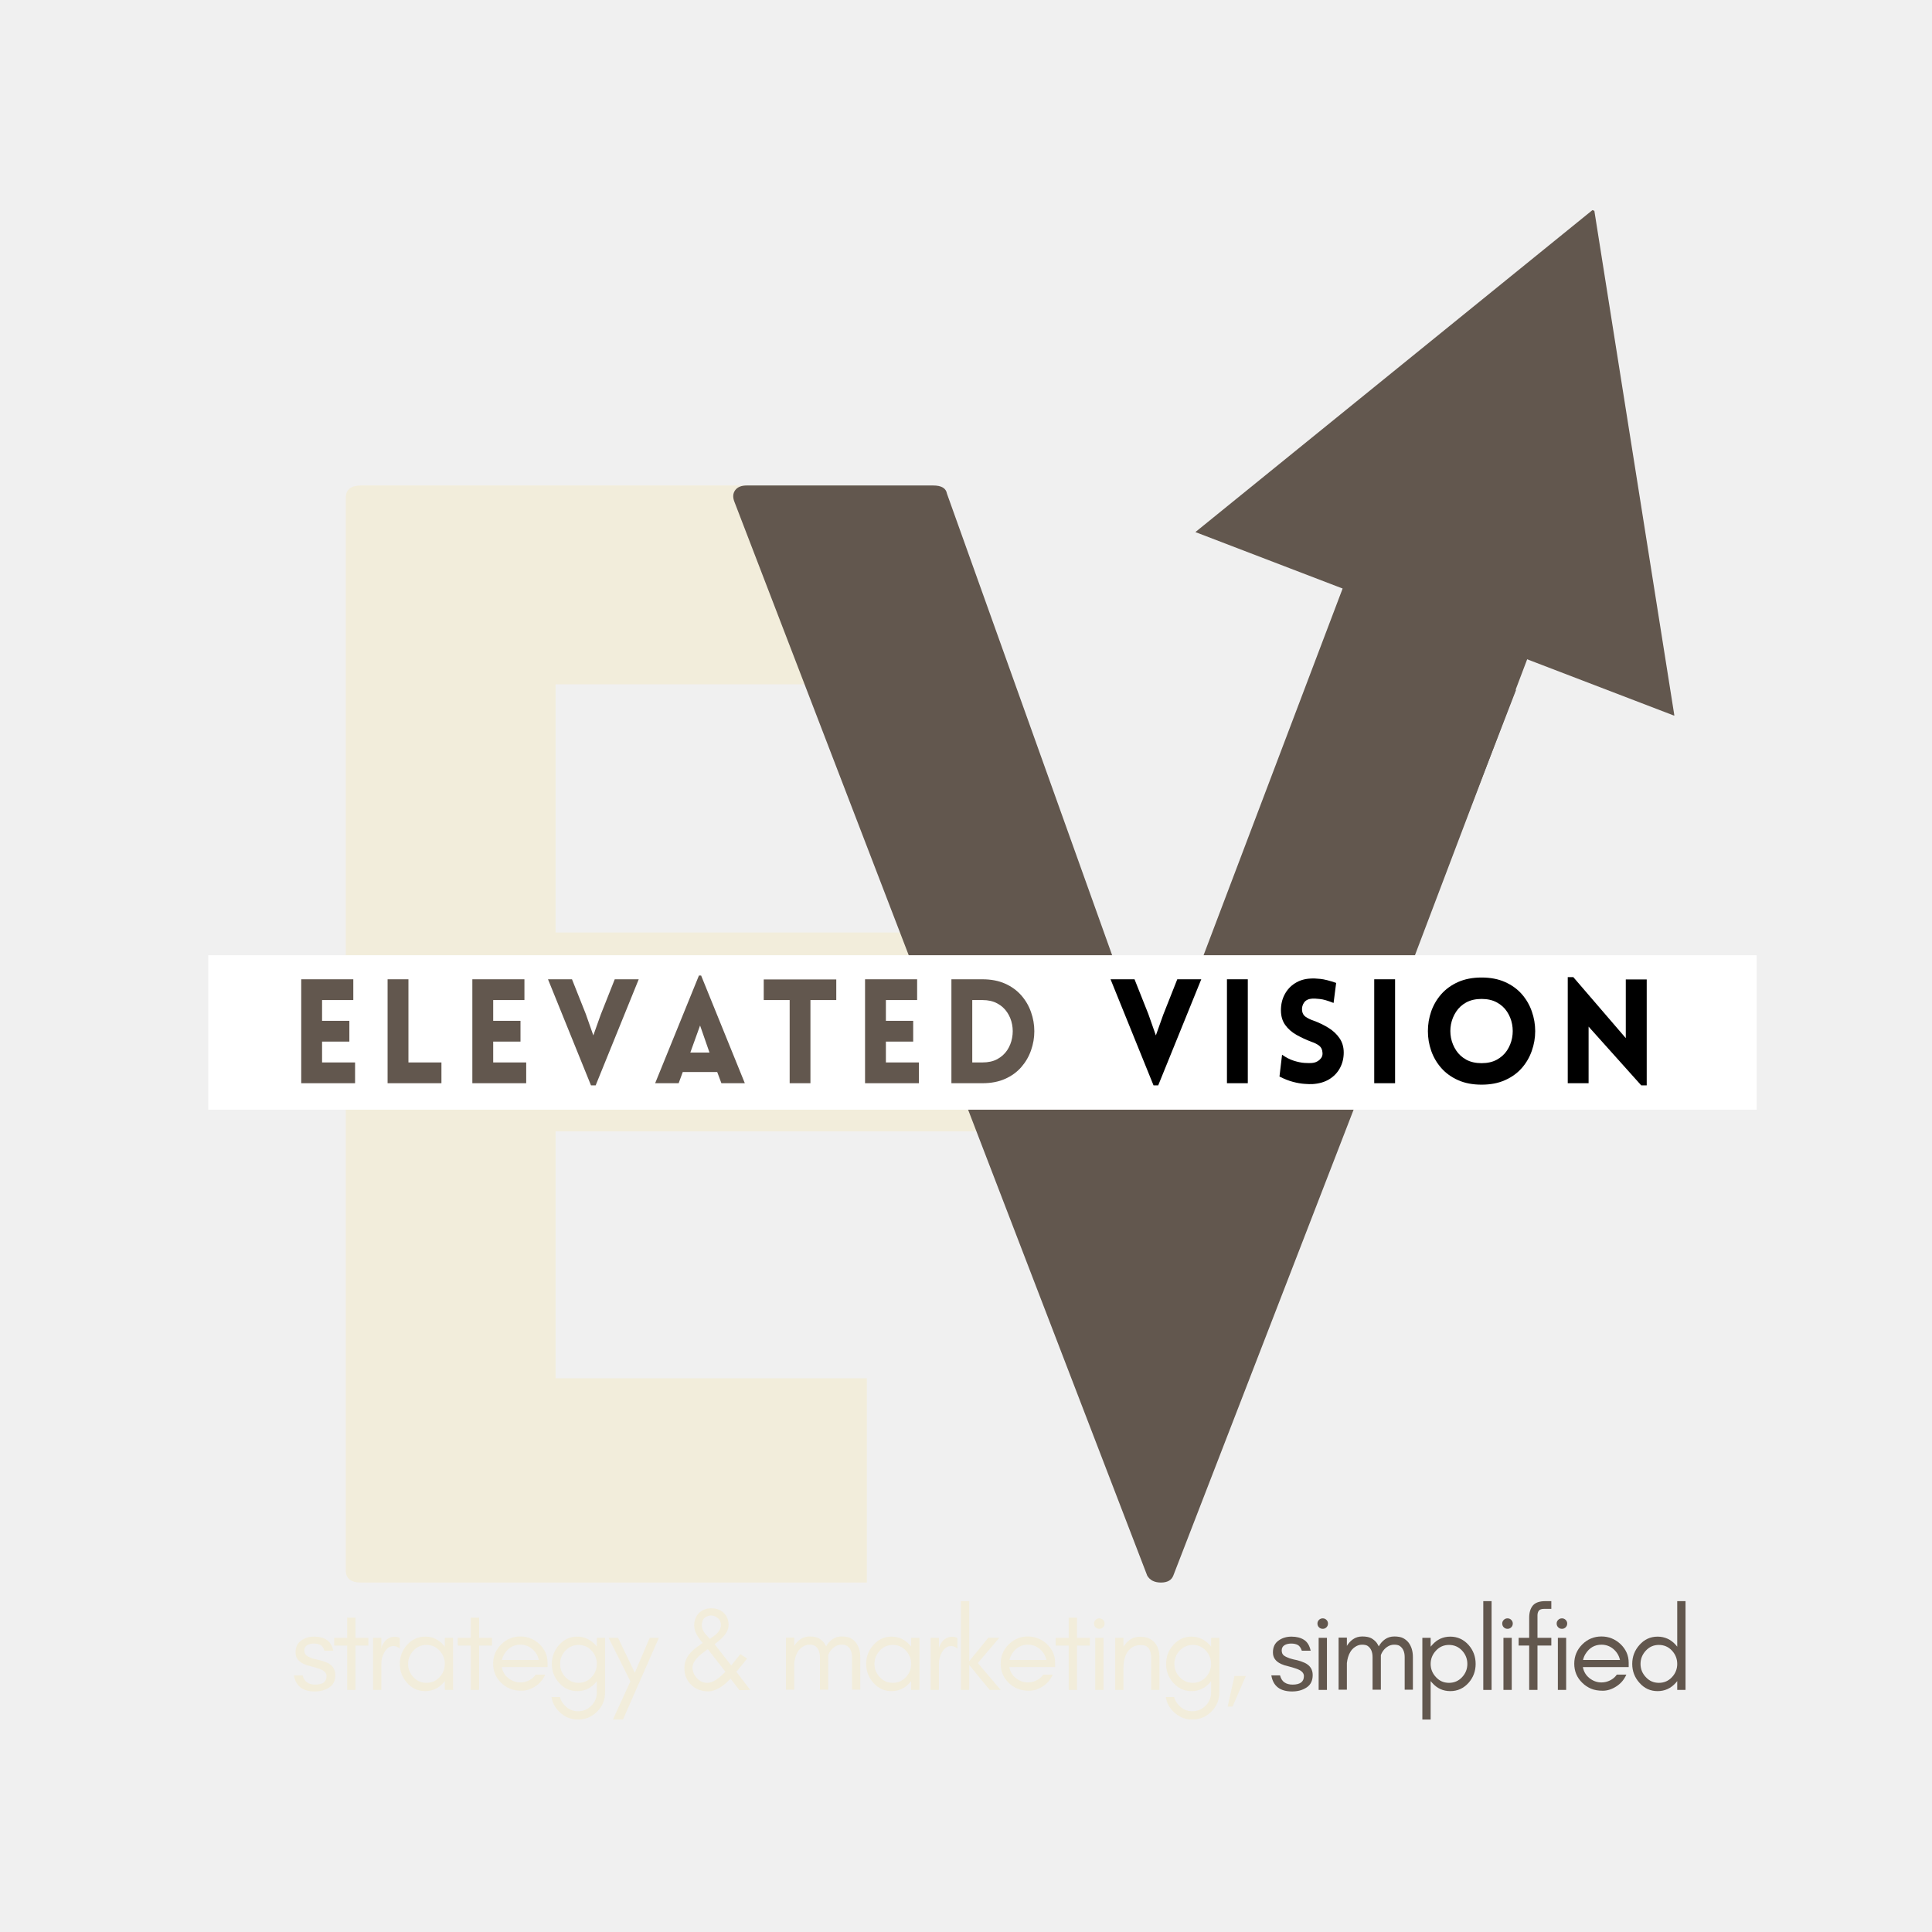
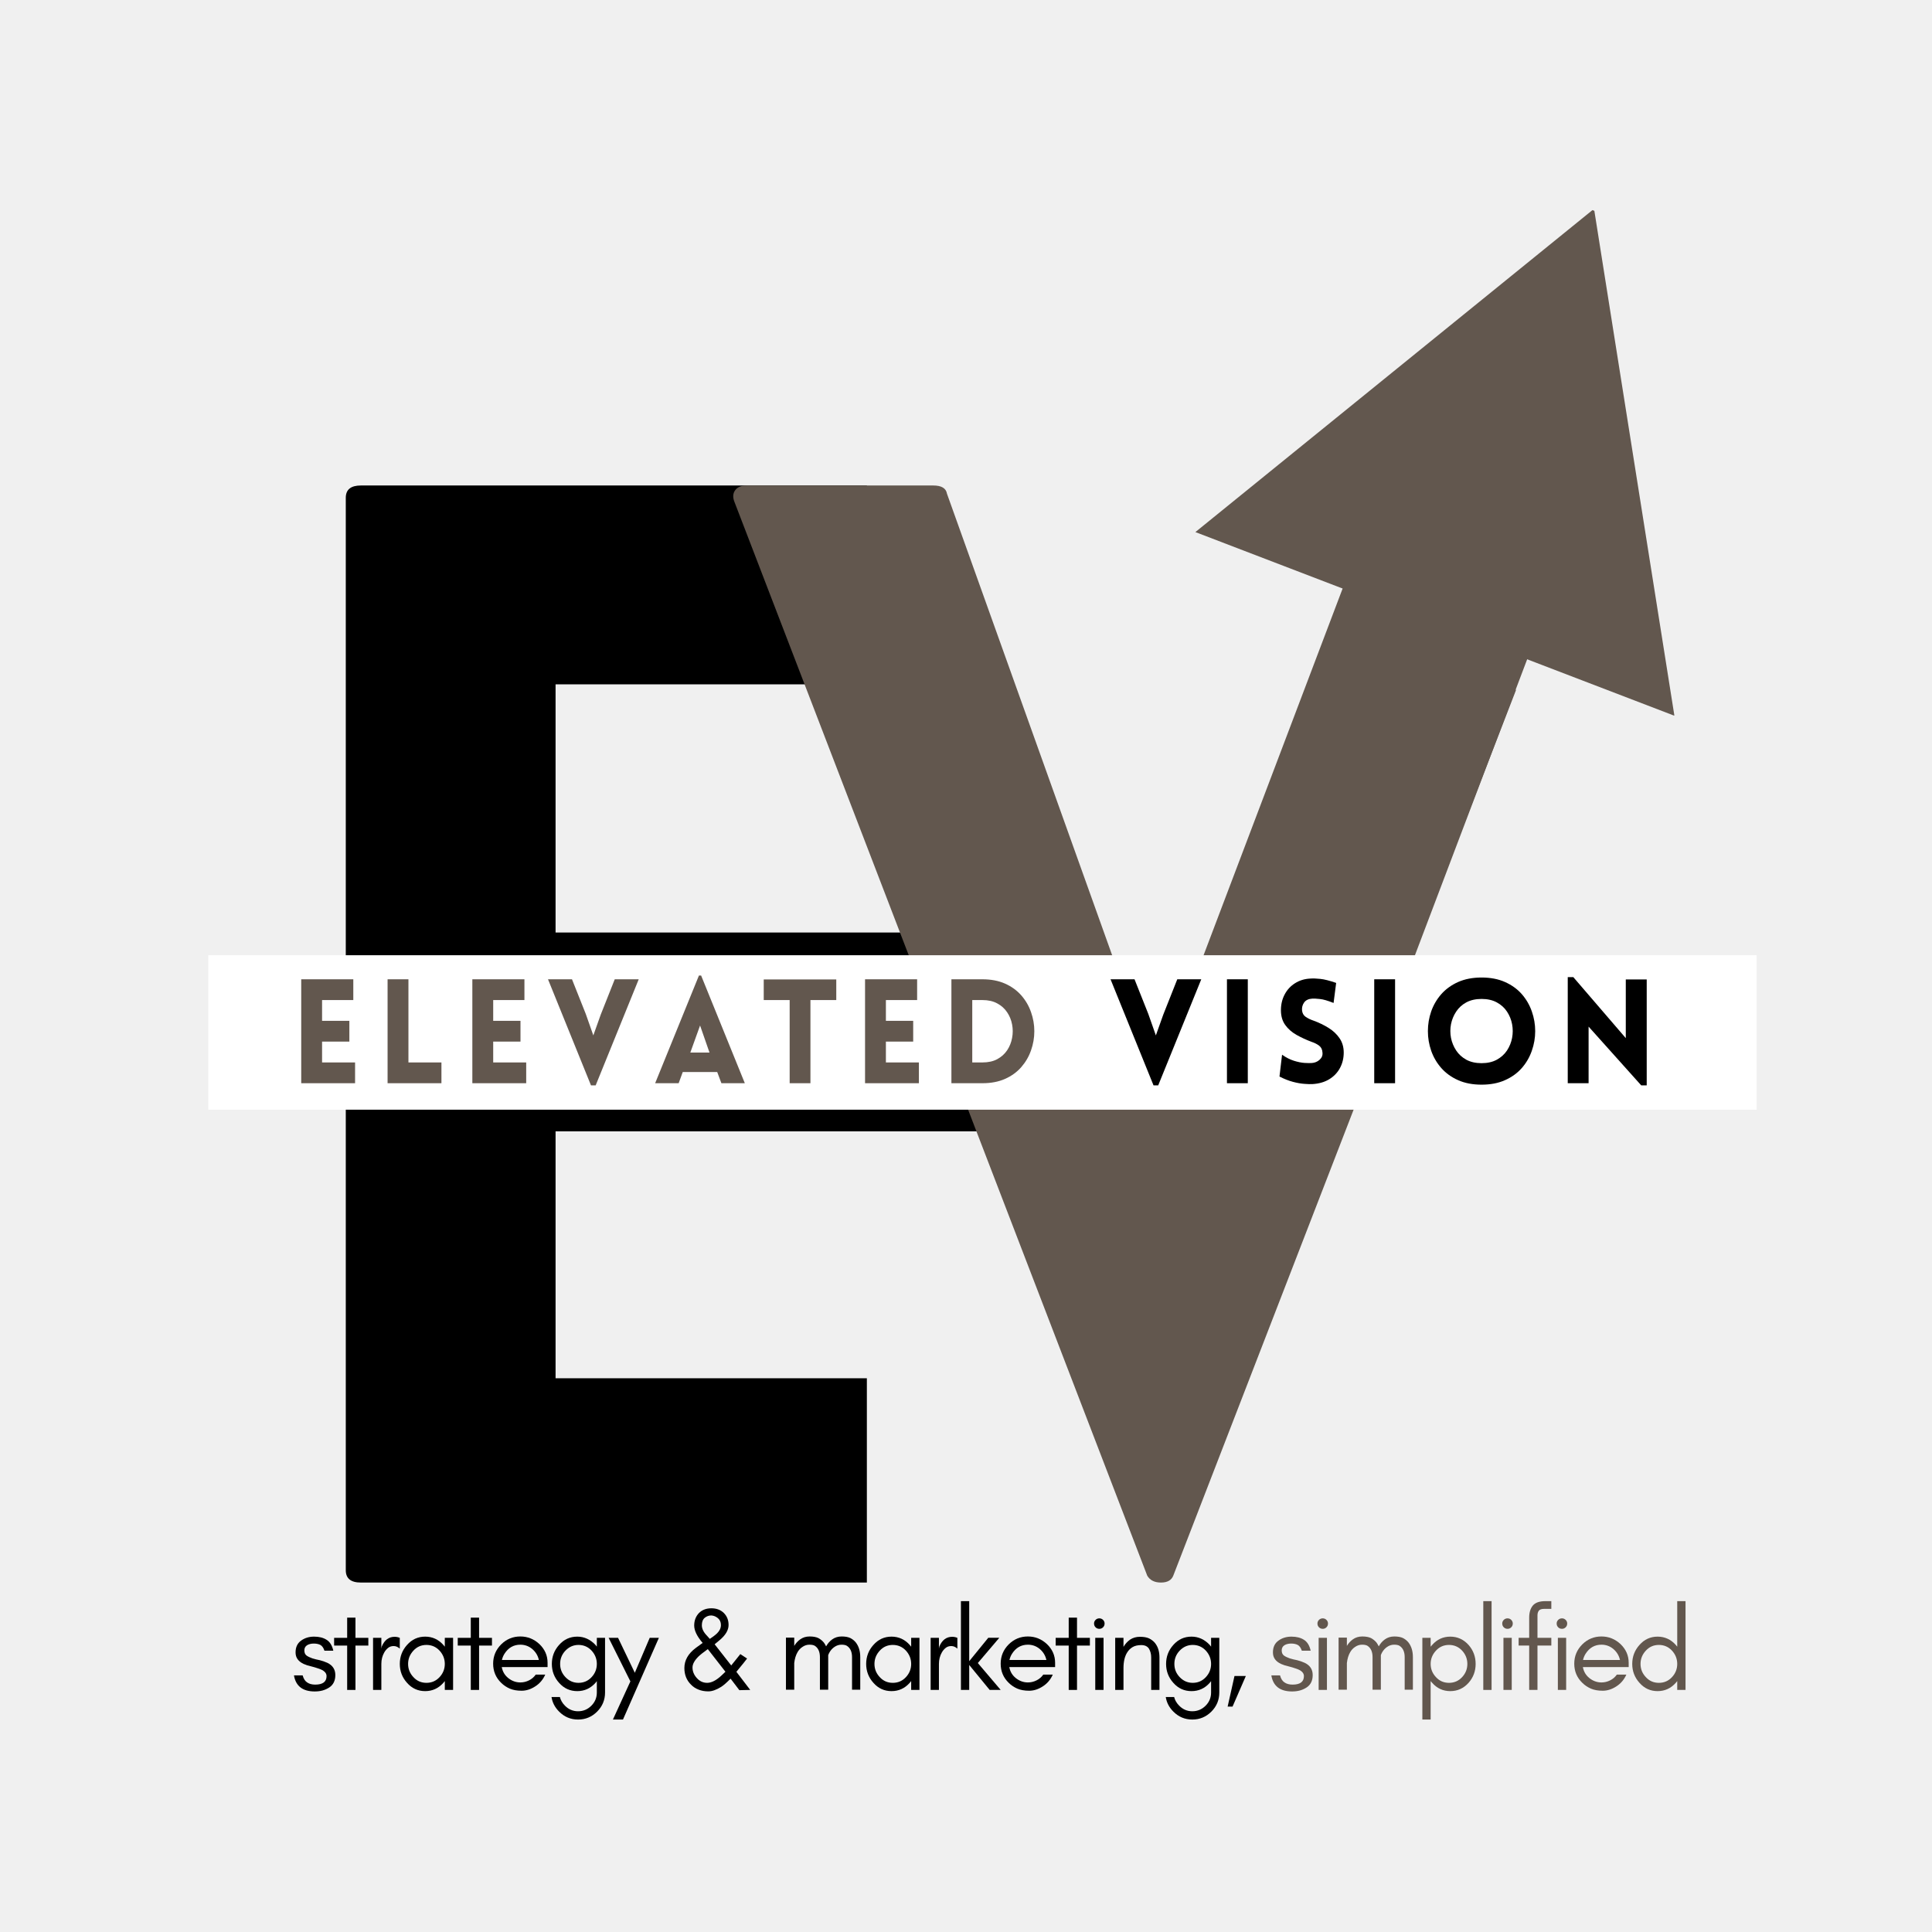
<svg xmlns="http://www.w3.org/2000/svg" width="500" zoomAndPan="magnify" viewBox="0 0 375 375" height="500" preserveAspectRatio="xMidYMid meet" version="1.0">
  <defs>
    <g />
    <clipPath id="3ca8487482">
      <path d="M 164 99 L 257 99 L 257 198 L 164 198 Z M 164 99 " clip-rule="nonzero" />
    </clipPath>
    <clipPath id="6653dec88d">
      <path d="M 164.199 162.445 L 222.363 9.062 L 315.488 44.375 L 257.324 197.758 Z M 164.199 162.445 " clip-rule="nonzero" />
    </clipPath>
    <clipPath id="2a9045f135">
      <path d="M 122.18 273.266 L 222.402 8.953 L 315.527 44.266 L 215.305 308.578 Z M 122.18 273.266 " clip-rule="nonzero" />
    </clipPath>
    <clipPath id="acefec4cf7">
      <path d="M 192 26 L 285 26 L 285 125 L 192 125 Z M 192 26 " clip-rule="nonzero" />
    </clipPath>
    <clipPath id="304a4274a5">
      <path d="M 164.199 162.445 L 222.363 9.062 L 315.488 44.375 L 257.324 197.758 Z M 164.199 162.445 " clip-rule="nonzero" />
    </clipPath>
    <clipPath id="8625f0135e">
      <path d="M 122.18 273.266 L 222.402 8.953 L 315.527 44.266 L 215.305 308.578 Z M 122.18 273.266 " clip-rule="nonzero" />
    </clipPath>
    <clipPath id="798bf0393b">
      <path d="M 25 0.641 L 161 0.641 L 161 320.078 L 25 320.078 Z M 25 0.641 " clip-rule="nonzero" />
    </clipPath>
    <clipPath id="1a78ce660f">
      <rect x="0" width="136" y="0" height="321" />
    </clipPath>
    <clipPath id="dc82f68100">
      <path d="M 99 0.641 L 263 0.641 L 263 320.078 L 99 320.078 Z M 99 0.641 " clip-rule="nonzero" />
    </clipPath>
    <clipPath id="1abc4fe584">
      <rect x="0" width="164" y="0" height="321" />
    </clipPath>
    <clipPath id="5271cf92f8">
      <path d="M 0.426 171.41 L 300.977 171.41 L 300.977 201.395 L 0.426 201.395 Z M 0.426 171.41 " clip-rule="nonzero" />
    </clipPath>
    <clipPath id="f21fa3dc03">
      <path d="M 0.426 0.41 L 300.977 0.41 L 300.977 30.395 L 0.426 30.395 Z M 0.426 0.41 " clip-rule="nonzero" />
    </clipPath>
    <clipPath id="b56b4fd3de">
      <rect x="0" width="301" y="0" height="31" />
    </clipPath>
    <clipPath id="101dfb9f8d">
      <rect x="0" width="270" y="0" height="30" />
    </clipPath>
    <clipPath id="8f2d2912b0">
      <rect x="0" width="316" y="0" height="321" />
    </clipPath>
  </defs>
  <g transform="matrix(1, 0, 0, 1, 40, 14)">
    <g clip-path="url(#8f2d2912b0)">
      <g clip-path="url(#3ca8487482)">
        <g clip-path="url(#6653dec88d)">
          <g clip-path="url(#2a9045f135)">
            <path fill="#62574e" d="M 150.863 284.145 L 220.883 99.492 L 256.754 113.094 L 186.734 297.746 Z M 150.863 284.145 " fill-opacity="1" fill-rule="nonzero" />
          </g>
        </g>
      </g>
      <g clip-path="url(#acefec4cf7)">
        <g clip-path="url(#304a4274a5)">
          <g clip-path="url(#8625f0135e)">
            <path fill="#62574e" d="M 285 124.926 L 192.023 89.277 L 269.402 26.531 Z M 285 124.926 " fill-opacity="1" fill-rule="evenodd" />
          </g>
        </g>
      </g>
      <g clip-path="url(#798bf0393b)">
        <g transform="matrix(1, 0, 0, 1, 25, 0)">
          <g clip-path="url(#1a78ce660f)">
-             <g fill="#F2EDDB" fill-opacity="1">
+             <g fill="#000000" fill-opacity="1">
              <g transform="translate(2.117029, 293.1715)">
                <g>
                  <path d="M 101.141 -39.656 L 101.141 0 L 2.922 0 C 0.973 0 0 -0.797 0 -2.391 L 0 -210.547 C 0 -212.141 0.973 -212.938 2.922 -212.938 L 101.141 -212.938 L 101.141 -174.344 L 40.719 -174.344 L 40.719 -126.172 L 124.297 -126.172 C 126.254 -126.172 127.234 -125.367 127.234 -123.766 L 127.234 -89.969 C 127.234 -88.375 126.254 -87.578 124.297 -87.578 L 40.719 -87.578 L 40.719 -39.656 Z M 101.141 -39.656 " />
                </g>
              </g>
            </g>
          </g>
        </g>
      </g>
      <g clip-path="url(#dc82f68100)">
        <g transform="matrix(1, 0, 0, 1, 99, 0)">
          <g clip-path="url(#1abc4fe584)">
            <g fill="#62574e" fill-opacity="1">
              <g transform="translate(3.290894, 293.1715)">
                <g>
                  <path d="M 111 -173.281 L 151.984 -173.281 L 85.438 -1.328 C 85.082 -0.441 84.285 0 83.047 0 C 81.805 0 80.922 -0.441 80.391 -1.328 L 0.266 -209.75 C -0.086 -210.633 -0.047 -211.383 0.391 -212 C 0.836 -212.625 1.594 -212.938 2.656 -212.938 L 38.859 -212.938 C 40.453 -212.938 41.336 -212.406 41.516 -211.344 L 83.047 -95.297 Z M 111 -173.281 " />
                </g>
              </g>
            </g>
          </g>
        </g>
      </g>
      <g clip-path="url(#5271cf92f8)">
        <g transform="matrix(1, 0, 0, 1, 0, 171)">
          <g clip-path="url(#b56b4fd3de)">
            <g clip-path="url(#f21fa3dc03)">
              <path fill="#ffffff" d="M 0.426 0.41 L 300.957 0.41 L 300.957 30.395 L 0.426 30.395 Z M 0.426 0.41 " fill-opacity="1" fill-rule="nonzero" />
            </g>
          </g>
        </g>
      </g>
      <g transform="matrix(1, 0, 0, 1, 16, 174)">
        <g clip-path="url(#101dfb9f8d)">
          <g fill="#62574e" fill-opacity="1">
            <g transform="translate(0.216991, 22.25138)">
              <g>
                <path d="M 12.703 0 L 2.25 0 L 2.25 -20.172 L 12.359 -20.172 L 12.359 -16.141 L 6.297 -16.141 L 6.297 -12.109 L 11.594 -12.109 L 11.594 -8.078 L 6.297 -8.078 L 6.297 -4.031 L 12.703 -4.031 Z M 12.703 0 " />
              </g>
            </g>
          </g>
          <g fill="#62574e" fill-opacity="1">
            <g transform="translate(16.97991, 22.25138)">
              <g>
                <path d="M 2.25 -20.172 L 6.297 -20.172 L 6.297 -4.031 L 12.703 -4.031 L 12.703 0 L 2.25 0 Z M 2.25 -20.172 " />
              </g>
            </g>
          </g>
          <g fill="#62574e" fill-opacity="1">
            <g transform="translate(33.43241, 22.25138)">
              <g>
                <path d="M 12.703 0 L 2.25 0 L 2.25 -20.172 L 12.359 -20.172 L 12.359 -16.141 L 6.297 -16.141 L 6.297 -12.109 L 11.594 -12.109 L 11.594 -8.078 L 6.297 -8.078 L 6.297 -4.031 L 12.703 -4.031 Z M 12.703 0 " />
              </g>
            </g>
          </g>
          <g fill="#62574e" fill-opacity="1">
            <g transform="translate(50.19533, 22.25138)">
              <g>
                <path d="M 8.516 0.422 L 0.172 -20.172 L 4.828 -20.172 L 7.5 -13.453 L 8.969 -9.281 L 10.406 -13.312 L 13.125 -20.172 L 17.781 -20.172 L 9.422 0.422 Z M 8.516 0.422 " />
              </g>
            </g>
          </g>
          <g fill="#62574e" fill-opacity="1">
            <g transform="translate(70.71142, 22.25138)">
              <g>
                <path d="M 0.453 0 L 8.953 -20.906 L 9.375 -20.906 L 17.859 0 L 13.312 0 L 12.5 -2.172 L 5.812 -2.172 L 5.016 0 Z M 7.281 -5.953 L 11 -5.953 L 9.172 -11.203 Z M 7.281 -5.953 " />
              </g>
            </g>
          </g>
          <g fill="#62574e" fill-opacity="1">
            <g transform="translate(91.67902, 22.25138)">
              <g>
                <path d="M 9.625 0 L 5.594 0 L 5.594 -16.141 L 0.562 -16.141 L 0.562 -20.141 L 14.641 -20.141 L 14.641 -16.141 L 9.625 -16.141 Z M 9.625 0 " />
              </g>
            </g>
          </g>
          <g fill="#62574e" fill-opacity="1">
            <g transform="translate(109.6554, 22.25138)">
              <g>
                <path d="M 12.703 0 L 2.25 0 L 2.25 -20.172 L 12.359 -20.172 L 12.359 -16.141 L 6.297 -16.141 L 6.297 -12.109 L 11.594 -12.109 L 11.594 -8.078 L 6.297 -8.078 L 6.297 -4.031 L 12.703 -4.031 Z M 12.703 0 " />
              </g>
            </g>
          </g>
          <g fill="#62574e" fill-opacity="1">
            <g transform="translate(126.4183, 22.25138)">
              <g>
                <path d="M 8.266 -20.172 C 9.941 -20.172 11.41 -19.891 12.672 -19.328 C 13.93 -18.766 14.977 -18.004 15.812 -17.047 C 16.656 -16.086 17.285 -15.004 17.703 -13.797 C 18.129 -12.598 18.344 -11.363 18.344 -10.094 C 18.344 -8.82 18.129 -7.582 17.703 -6.375 C 17.285 -5.176 16.656 -4.094 15.812 -3.125 C 14.977 -2.164 13.93 -1.406 12.672 -0.844 C 11.41 -0.281 9.941 0 8.266 0 L 2.25 0 L 2.25 -20.172 Z M 8.266 -16.141 L 6.297 -16.141 L 6.297 -4.031 L 8.266 -4.031 C 9.398 -4.031 10.363 -4.242 11.156 -4.672 C 11.957 -5.109 12.598 -5.688 13.078 -6.406 C 13.555 -7.133 13.875 -7.93 14.031 -8.797 C 14.195 -9.672 14.195 -10.535 14.031 -11.391 C 13.875 -12.242 13.555 -13.031 13.078 -13.75 C 12.598 -14.477 11.957 -15.055 11.156 -15.484 C 10.363 -15.922 9.398 -16.141 8.266 -16.141 Z M 8.266 -16.141 " />
              </g>
            </g>
          </g>
          <g fill="#000000" fill-opacity="1">
            <g transform="translate(148.8291, 22.25138)">
              <g />
            </g>
          </g>
          <g fill="#000000" fill-opacity="1">
            <g transform="translate(159.3838, 22.25138)">
              <g>
                <path d="M 8.516 0.422 L 0.172 -20.172 L 4.828 -20.172 L 7.5 -13.453 L 8.969 -9.281 L 10.406 -13.312 L 13.125 -20.172 L 17.781 -20.172 L 9.422 0.422 Z M 8.516 0.422 " />
              </g>
            </g>
          </g>
          <g fill="#000000" fill-opacity="1">
            <g transform="translate(179.8999, 22.25138)">
              <g>
                <path d="M 6.297 0 L 2.25 0 L 2.25 -20.172 L 6.297 -20.172 Z M 6.297 0 " />
              </g>
            </g>
          </g>
          <g fill="#000000" fill-opacity="1">
            <g transform="translate(191.0189, 22.25138)">
              <g>
                <path d="M 1.328 -1.297 L 1.828 -5.531 C 2.598 -4.988 3.363 -4.598 4.125 -4.359 C 4.895 -4.117 5.586 -3.977 6.203 -3.938 C 6.828 -3.906 7.289 -3.898 7.594 -3.922 C 8.195 -3.961 8.707 -4.176 9.125 -4.562 C 9.551 -4.945 9.734 -5.41 9.672 -5.953 C 9.641 -6.535 9.426 -6.977 9.031 -7.281 C 8.633 -7.582 8.156 -7.828 7.594 -8.016 C 6.539 -8.41 5.555 -8.863 4.641 -9.375 C 3.723 -9.895 2.988 -10.539 2.438 -11.312 C 1.883 -12.082 1.609 -13.035 1.609 -14.172 C 1.609 -15.297 1.848 -16.312 2.328 -17.219 C 2.805 -18.133 3.477 -18.863 4.344 -19.406 C 5.207 -19.957 6.195 -20.258 7.312 -20.312 C 7.832 -20.352 8.473 -20.332 9.234 -20.25 C 10.004 -20.176 11.035 -19.914 12.328 -19.469 L 11.828 -15.578 C 10.711 -16.023 9.828 -16.281 9.172 -16.344 C 8.516 -16.414 8.023 -16.441 7.703 -16.422 C 6.984 -16.379 6.457 -16.133 6.125 -15.688 C 5.801 -15.238 5.66 -14.734 5.703 -14.172 C 5.754 -13.598 5.992 -13.164 6.422 -12.875 C 6.859 -12.582 7.367 -12.336 7.953 -12.141 C 9.004 -11.754 9.973 -11.285 10.859 -10.734 C 11.742 -10.18 12.453 -9.516 12.984 -8.734 C 13.523 -7.953 13.797 -7.023 13.797 -5.953 C 13.797 -4.848 13.551 -3.844 13.062 -2.938 C 12.57 -2.031 11.867 -1.301 10.953 -0.75 C 10.047 -0.207 8.961 0.098 7.703 0.172 C 7.328 0.191 6.812 0.176 6.156 0.125 C 5.508 0.082 4.77 -0.047 3.938 -0.266 C 3.113 -0.484 2.242 -0.828 1.328 -1.297 Z M 1.328 -1.297 " />
              </g>
            </g>
          </g>
          <g fill="#000000" fill-opacity="1">
            <g transform="translate(208.4873, 22.25138)">
              <g>
                <path d="M 6.297 0 L 2.25 0 L 2.25 -20.172 L 6.297 -20.172 Z M 6.297 0 " />
              </g>
            </g>
          </g>
          <g fill="#000000" fill-opacity="1">
            <g transform="translate(219.6064, 22.25138)">
              <g>
                <path d="M 11.969 0.281 C 10.238 0.281 8.719 -0.008 7.406 -0.594 C 6.102 -1.176 5.016 -1.961 4.141 -2.953 C 3.273 -3.941 2.625 -5.055 2.188 -6.297 C 1.758 -7.535 1.547 -8.805 1.547 -10.109 C 1.547 -11.422 1.758 -12.695 2.188 -13.938 C 2.625 -15.176 3.273 -16.289 4.141 -17.281 C 5.016 -18.27 6.102 -19.055 7.406 -19.641 C 8.719 -20.223 10.238 -20.516 11.969 -20.516 C 13.695 -20.516 15.211 -20.223 16.516 -19.641 C 17.828 -19.055 18.914 -18.27 19.781 -17.281 C 20.645 -16.289 21.289 -15.176 21.719 -13.938 C 22.156 -12.695 22.375 -11.422 22.375 -10.109 C 22.375 -8.805 22.156 -7.535 21.719 -6.297 C 21.289 -5.055 20.645 -3.941 19.781 -2.953 C 18.914 -1.961 17.828 -1.176 16.516 -0.594 C 15.211 -0.008 13.695 0.281 11.969 0.281 Z M 11.969 -3.891 C 13.113 -3.891 14.098 -4.113 14.922 -4.562 C 15.754 -5.02 16.414 -5.617 16.906 -6.359 C 17.395 -7.109 17.723 -7.922 17.891 -8.797 C 18.055 -9.68 18.055 -10.566 17.891 -11.453 C 17.723 -12.336 17.395 -13.148 16.906 -13.891 C 16.414 -14.641 15.754 -15.238 14.922 -15.688 C 14.098 -16.133 13.113 -16.359 11.969 -16.359 C 10.82 -16.359 9.832 -16.133 9 -15.688 C 8.176 -15.238 7.52 -14.641 7.031 -13.891 C 6.539 -13.148 6.207 -12.336 6.031 -11.453 C 5.863 -10.566 5.863 -9.68 6.031 -8.797 C 6.207 -7.922 6.539 -7.109 7.031 -6.359 C 7.52 -5.617 8.176 -5.02 9 -4.562 C 9.832 -4.113 10.82 -3.891 11.969 -3.891 Z M 11.969 -3.891 " />
              </g>
            </g>
          </g>
          <g fill="#000000" fill-opacity="1">
            <g transform="translate(246.0486, 22.25138)">
              <g>
                <path d="M 6.297 -10.984 L 6.297 0 L 2.25 0 L 2.25 -20.594 L 3.328 -20.594 L 13.516 -8.75 L 13.516 -20.141 L 17.578 -20.141 L 17.578 0.422 L 16.516 0.422 Z M 6.297 -10.984 " />
              </g>
            </g>
          </g>
        </g>
      </g>
-       <g fill="#F2EDDB" fill-opacity="1">
+       <g fill="#000000" fill-opacity="1">
        <g transform="translate(16.43177, 314.0134)">
          <g>
            <path d="M 3.188 -1.453 C 3.594 -1.172 4.113 -1.031 4.75 -1.031 C 6.219 -1.031 6.953 -1.582 6.953 -2.688 C 6.953 -3.332 6.426 -3.82 5.375 -4.156 C 4.926 -4.312 4.453 -4.453 3.953 -4.578 C 3.43 -4.691 2.945 -4.848 2.5 -5.047 C 1.977 -5.297 1.586 -5.602 1.328 -5.969 C 1.066 -6.332 0.938 -6.77 0.938 -7.281 C 0.938 -8.289 1.289 -9.051 2 -9.562 C 2.707 -10.082 3.551 -10.344 4.531 -10.344 C 5.508 -10.344 6.316 -10.141 6.953 -9.734 C 7.598 -9.336 8.035 -8.629 8.266 -7.609 L 6.547 -7.609 C 6.359 -8.172 6.094 -8.547 5.75 -8.734 C 5.406 -8.91 4.984 -9 4.484 -9 C 3.973 -9 3.539 -8.895 3.188 -8.688 C 2.82 -8.457 2.641 -8.117 2.641 -7.672 C 2.641 -7.211 2.789 -6.875 3.094 -6.656 C 3.383 -6.457 3.754 -6.281 4.203 -6.125 C 4.648 -5.988 5.133 -5.867 5.656 -5.766 C 6.156 -5.641 6.633 -5.473 7.094 -5.266 C 8.133 -4.773 8.656 -3.984 8.656 -2.891 C 8.656 -1.805 8.266 -1.004 7.484 -0.484 C 7.086 -0.223 6.648 -0.023 6.172 0.109 C 5.711 0.234 5.207 0.297 4.656 0.297 C 2.32 0.297 0.977 -0.742 0.625 -2.828 L 2.312 -2.828 C 2.488 -2.172 2.781 -1.711 3.188 -1.453 Z M 3.188 -1.453 " />
          </g>
        </g>
      </g>
-       <g fill="#F2EDDB" fill-opacity="1">
+       <g fill="#000000" fill-opacity="1">
        <g transform="translate(24.39989, 314.0134)">
          <g>
            <path d="M 0.453 -8.609 L 0.453 -10.109 L 2.984 -10.109 L 2.984 -14.031 L 4.594 -14.031 L 4.594 -10.109 L 7.094 -10.109 L 7.094 -8.609 L 4.594 -8.609 L 4.594 0 L 2.984 0 L 2.984 -8.609 Z M 0.453 -8.609 " />
          </g>
        </g>
      </g>
-       <g fill="#F2EDDB" fill-opacity="1">
+       <g fill="#000000" fill-opacity="1">
        <g transform="translate(30.69156, 314.0134)">
          <g>
            <path d="M 6.906 -8.016 C 6.539 -8.348 6.145 -8.516 5.719 -8.516 C 5.301 -8.516 4.945 -8.398 4.656 -8.172 C 4.352 -7.93 4.102 -7.641 3.906 -7.297 C 3.52 -6.629 3.328 -5.879 3.328 -5.047 L 3.328 0 L 1.719 0 L 1.719 -10.109 L 3.328 -10.109 L 3.328 -8.016 L 3.406 -8.422 C 3.938 -9.68 4.77 -10.312 5.906 -10.312 C 6.258 -10.312 6.594 -10.242 6.906 -10.109 Z M 6.906 -8.016 " />
          </g>
        </g>
      </g>
-       <g fill="#F2EDDB" fill-opacity="1">
+       <g fill="#000000" fill-opacity="1">
        <g transform="translate(36.56985, 314.0134)">
          <g>
            <path d="M 9.766 -5.047 C 9.766 -6.023 9.426 -6.883 8.75 -7.625 C 8.062 -8.363 7.211 -8.734 6.203 -8.734 C 5.191 -8.734 4.348 -8.363 3.672 -7.625 C 2.984 -6.883 2.641 -6.023 2.641 -5.047 C 2.641 -4.066 2.984 -3.211 3.672 -2.484 C 4.348 -1.742 5.191 -1.375 6.203 -1.375 C 7.211 -1.375 8.062 -1.742 8.75 -2.484 C 9.426 -3.211 9.766 -4.066 9.766 -5.047 Z M 11.375 0 L 9.766 0 L 9.766 -1.719 C 9.672 -1.594 9.578 -1.477 9.484 -1.375 C 8.523 -0.301 7.348 0.234 5.953 0.234 C 4.555 0.234 3.383 -0.301 2.438 -1.375 C 1.5 -2.414 1.031 -3.641 1.031 -5.047 C 1.031 -6.461 1.5 -7.691 2.438 -8.734 C 3.383 -9.805 4.555 -10.344 5.953 -10.344 C 7.348 -10.344 8.523 -9.805 9.484 -8.734 C 9.578 -8.617 9.672 -8.504 9.766 -8.391 L 9.766 -10.109 L 11.375 -10.109 Z M 11.375 0 " />
          </g>
        </g>
      </g>
-       <g fill="#F2EDDB" fill-opacity="1">
+       <g fill="#000000" fill-opacity="1">
        <g transform="translate(48.39614, 314.0134)">
          <g>
            <path d="M 0.453 -8.609 L 0.453 -10.109 L 2.984 -10.109 L 2.984 -14.031 L 4.594 -14.031 L 4.594 -10.109 L 7.094 -10.109 L 7.094 -8.609 L 4.594 -8.609 L 4.594 0 L 2.984 0 L 2.984 -8.609 Z M 0.453 -8.609 " />
          </g>
        </g>
      </g>
-       <g fill="#F2EDDB" fill-opacity="1">
+       <g fill="#000000" fill-opacity="1">
        <g transform="translate(54.68781, 314.0134)">
          <g>
            <path d="M 11.594 -5.281 L 11.594 -4.438 L 2.703 -4.438 C 2.859 -3.562 3.281 -2.848 3.969 -2.297 C 4.676 -1.734 5.457 -1.453 6.312 -1.453 C 6.895 -1.453 7.457 -1.586 8 -1.859 C 8.52 -2.117 8.953 -2.488 9.297 -2.969 L 11.141 -2.969 C 10.711 -2 10.066 -1.238 9.203 -0.688 C 8.336 -0.125 7.457 0.156 6.562 0.156 C 5.664 0.156 4.898 0.02 4.266 -0.25 C 3.629 -0.531 3.07 -0.906 2.594 -1.375 C 1.551 -2.383 1.031 -3.625 1.031 -5.094 C 1.031 -6.551 1.551 -7.801 2.594 -8.844 C 3.625 -9.863 4.863 -10.375 6.312 -10.375 C 7.719 -10.375 8.953 -9.879 10.016 -8.891 C 11.066 -7.879 11.594 -6.676 11.594 -5.281 Z M 9.906 -5.812 C 9.719 -6.664 9.285 -7.379 8.609 -7.953 C 7.941 -8.504 7.176 -8.781 6.312 -8.781 C 5 -8.781 3.969 -8.188 3.219 -7 C 2.988 -6.633 2.828 -6.238 2.734 -5.812 Z M 9.906 -5.812 " />
          </g>
        </g>
      </g>
-       <g fill="#F2EDDB" fill-opacity="1">
+       <g fill="#000000" fill-opacity="1">
        <g transform="translate(65.93997, 314.0134)">
          <g>
            <path d="M 9.906 -5.047 C 9.906 -6.023 9.566 -6.883 8.891 -7.625 C 8.203 -8.363 7.352 -8.734 6.344 -8.734 C 5.363 -8.734 4.52 -8.363 3.812 -7.625 C 3.125 -6.906 2.781 -6.047 2.781 -5.047 C 2.781 -4.055 3.125 -3.203 3.812 -2.484 C 4.52 -1.742 5.363 -1.375 6.344 -1.375 C 7.352 -1.375 8.203 -1.742 8.891 -2.484 C 9.566 -3.211 9.906 -4.066 9.906 -5.047 Z M 2.734 1.375 C 2.891 2 3.219 2.562 3.719 3.062 C 4.426 3.781 5.273 4.141 6.266 4.141 C 7.266 4.141 8.125 3.781 8.844 3.062 C 9.551 2.352 9.906 1.5 9.906 0.5 L 9.906 -1.703 C 9.82 -1.586 9.734 -1.477 9.641 -1.375 C 8.68 -0.301 7.504 0.234 6.109 0.234 C 4.703 0.234 3.523 -0.301 2.578 -1.375 C 1.641 -2.414 1.172 -3.641 1.172 -5.047 C 1.172 -6.461 1.641 -7.691 2.578 -8.734 C 3.523 -9.805 4.703 -10.344 6.109 -10.344 C 7.453 -10.344 8.629 -9.805 9.641 -8.734 C 9.734 -8.617 9.82 -8.508 9.906 -8.406 L 9.906 -10.109 L 11.5 -10.109 L 11.5 0.5 C 11.5 1.945 10.988 3.18 9.969 4.203 C 8.938 5.234 7.703 5.75 6.266 5.75 C 4.828 5.75 3.598 5.234 2.578 4.203 C 1.766 3.391 1.273 2.445 1.109 1.375 Z M 2.734 1.375 " />
          </g>
        </g>
      </g>
-       <g fill="#F2EDDB" fill-opacity="1">
+       <g fill="#000000" fill-opacity="1">
        <g transform="translate(77.90405, 314.0134)">
          <g>
            <path d="M 3.016 5.75 L 1.062 5.75 L 4.453 -1.656 L 0.234 -10.109 L 2.062 -10.109 L 5.312 -3.328 L 8.203 -10.109 L 9.984 -10.109 Z M 3.016 5.75 " />
          </g>
        </g>
      </g>
-       <g fill="#F2EDDB" fill-opacity="1">
+       <g fill="#000000" fill-opacity="1">
        <g transform="translate(86.40038, 314.0134)">
          <g />
        </g>
      </g>
-       <g fill="#F2EDDB" fill-opacity="1">
+       <g fill="#000000" fill-opacity="1">
        <g transform="translate(91.33709, 314.0134)">
          <g>
            <path d="M 6.047 -7.922 C 5.148 -7.273 4.535 -6.785 4.203 -6.453 C 3.453 -5.703 3.078 -5.004 3.078 -4.359 C 3.078 -3.598 3.359 -2.91 3.922 -2.297 C 4.473 -1.68 5.141 -1.375 5.922 -1.375 C 6.766 -1.375 7.703 -1.859 8.734 -2.828 C 8.992 -3.066 9.238 -3.301 9.469 -3.531 Z M 5.906 -10.5 C 6.082 -10.301 6.258 -10.102 6.438 -9.906 C 6.664 -10.07 6.91 -10.242 7.172 -10.422 C 7.41 -10.598 7.641 -10.789 7.859 -11 C 8.348 -11.488 8.594 -12.02 8.594 -12.594 C 8.594 -13.156 8.398 -13.598 8.016 -13.922 C 7.629 -14.242 7.207 -14.422 6.75 -14.453 C 6.281 -14.461 5.852 -14.316 5.469 -14.016 C 5.082 -13.703 4.891 -13.211 4.891 -12.547 C 4.891 -11.867 5.227 -11.188 5.906 -10.5 Z M 13.672 -6.094 C 13.441 -5.77 12.75 -4.91 11.594 -3.516 L 14.281 0 L 12.172 0.047 L 10.469 -2.188 C 9.707 -1.414 9.098 -0.883 8.641 -0.594 C 7.703 -0.008 6.875 0.281 6.156 0.281 C 5.438 0.281 4.801 0.164 4.25 -0.062 C 3.688 -0.281 3.203 -0.598 2.797 -1.016 C 1.93 -1.867 1.5 -2.945 1.5 -4.25 C 1.5 -5.75 2.238 -7.051 3.719 -8.156 C 4.145 -8.457 4.586 -8.781 5.047 -9.125 C 3.953 -10.395 3.406 -11.52 3.406 -12.5 C 3.406 -13.457 3.707 -14.258 4.312 -14.906 C 4.926 -15.531 5.738 -15.844 6.75 -15.844 C 7.719 -15.844 8.516 -15.547 9.141 -14.953 C 9.766 -14.336 10.078 -13.555 10.078 -12.609 C 10.078 -11.598 9.484 -10.602 8.297 -9.625 C 7.973 -9.344 7.664 -9.086 7.375 -8.859 L 10.594 -4.75 C 10.895 -5.125 11.191 -5.492 11.484 -5.859 L 12.359 -6.953 Z M 13.672 -6.094 " />
          </g>
        </g>
      </g>
-       <g fill="#F2EDDB" fill-opacity="1">
+       <g fill="#000000" fill-opacity="1">
        <g transform="translate(105.8962, 314.0134)">
          <g />
        </g>
      </g>
-       <g fill="#F2EDDB" fill-opacity="1">
+       <g fill="#000000" fill-opacity="1">
        <g transform="translate(110.833, 314.0134)">
          <g>
            <path d="M 14.547 -0.047 L 14.547 -6.359 C 14.547 -7.398 14.211 -8.133 13.547 -8.562 C 13.316 -8.707 12.969 -8.781 12.5 -8.781 C 12.02 -8.781 11.57 -8.641 11.156 -8.359 C 10.75 -8.086 10.422 -7.734 10.172 -7.297 C 10.078 -7.129 9.992 -6.945 9.922 -6.75 C 9.922 -6.625 9.922 -6.492 9.922 -6.359 L 9.922 -0.047 L 8.312 -0.047 L 8.312 -6.359 C 8.312 -7.398 7.984 -8.133 7.328 -8.562 C 7.098 -8.707 6.742 -8.781 6.266 -8.781 C 5.797 -8.781 5.352 -8.641 4.938 -8.359 C 4.52 -8.086 4.191 -7.734 3.953 -7.297 C 3.629 -6.734 3.422 -6.039 3.328 -5.219 L 3.328 -0.047 L 1.719 -0.047 L 1.719 -10.156 L 3.328 -10.156 L 3.328 -8.547 C 3.641 -9.066 4.023 -9.488 4.484 -9.812 C 5.004 -10.188 5.613 -10.375 6.312 -10.375 C 7.02 -10.375 7.586 -10.27 8.016 -10.062 C 8.441 -9.832 8.801 -9.535 9.094 -9.172 C 9.25 -8.953 9.391 -8.711 9.516 -8.453 C 9.816 -9.004 10.211 -9.457 10.703 -9.812 C 11.223 -10.188 11.836 -10.375 12.547 -10.375 C 13.242 -10.375 13.805 -10.27 14.234 -10.062 C 14.672 -9.832 15.031 -9.535 15.312 -9.172 C 15.863 -8.441 16.141 -7.504 16.141 -6.359 L 16.141 -0.047 Z M 14.547 -0.047 " />
          </g>
        </g>
      </g>
-       <g fill="#F2EDDB" fill-opacity="1">
+       <g fill="#000000" fill-opacity="1">
        <g transform="translate(127.0915, 314.0134)">
          <g>
            <path d="M 9.766 -5.047 C 9.766 -6.023 9.426 -6.883 8.75 -7.625 C 8.062 -8.363 7.211 -8.734 6.203 -8.734 C 5.191 -8.734 4.348 -8.363 3.672 -7.625 C 2.984 -6.883 2.641 -6.023 2.641 -5.047 C 2.641 -4.066 2.984 -3.211 3.672 -2.484 C 4.348 -1.742 5.191 -1.375 6.203 -1.375 C 7.211 -1.375 8.062 -1.742 8.75 -2.484 C 9.426 -3.211 9.766 -4.066 9.766 -5.047 Z M 11.375 0 L 9.766 0 L 9.766 -1.719 C 9.672 -1.594 9.578 -1.477 9.484 -1.375 C 8.523 -0.301 7.348 0.234 5.953 0.234 C 4.555 0.234 3.383 -0.301 2.438 -1.375 C 1.5 -2.414 1.031 -3.641 1.031 -5.047 C 1.031 -6.461 1.5 -7.691 2.438 -8.734 C 3.383 -9.805 4.555 -10.344 5.953 -10.344 C 7.348 -10.344 8.523 -9.805 9.484 -8.734 C 9.578 -8.617 9.672 -8.504 9.766 -8.391 L 9.766 -10.109 L 11.375 -10.109 Z M 11.375 0 " />
          </g>
        </g>
      </g>
-       <g fill="#F2EDDB" fill-opacity="1">
+       <g fill="#000000" fill-opacity="1">
        <g transform="translate(138.9178, 314.0134)">
          <g>
            <path d="M 6.906 -8.016 C 6.539 -8.348 6.145 -8.516 5.719 -8.516 C 5.301 -8.516 4.945 -8.398 4.656 -8.172 C 4.352 -7.93 4.102 -7.641 3.906 -7.297 C 3.52 -6.629 3.328 -5.879 3.328 -5.047 L 3.328 0 L 1.719 0 L 1.719 -10.109 L 3.328 -10.109 L 3.328 -8.016 L 3.406 -8.422 C 3.938 -9.68 4.77 -10.312 5.906 -10.312 C 6.258 -10.312 6.594 -10.242 6.906 -10.109 Z M 6.906 -8.016 " />
          </g>
        </g>
      </g>
-       <g fill="#F2EDDB" fill-opacity="1">
+       <g fill="#000000" fill-opacity="1">
        <g transform="translate(144.7961, 314.0134)">
          <g>
            <path d="M 3.328 0 L 1.719 0 L 1.719 -17.234 L 3.328 -17.234 L 3.328 -5.578 L 7.031 -10.125 L 9.172 -10.125 L 5 -5.219 L 9.438 0 L 7.297 0 L 3.328 -4.844 Z M 3.328 0 " />
          </g>
        </g>
      </g>
-       <g fill="#F2EDDB" fill-opacity="1">
+       <g fill="#000000" fill-opacity="1">
        <g transform="translate(153.2006, 314.0134)">
          <g>
            <path d="M 11.594 -5.281 L 11.594 -4.438 L 2.703 -4.438 C 2.859 -3.562 3.281 -2.848 3.969 -2.297 C 4.676 -1.734 5.457 -1.453 6.312 -1.453 C 6.895 -1.453 7.457 -1.586 8 -1.859 C 8.52 -2.117 8.953 -2.488 9.297 -2.969 L 11.141 -2.969 C 10.711 -2 10.066 -1.238 9.203 -0.688 C 8.336 -0.125 7.457 0.156 6.562 0.156 C 5.664 0.156 4.898 0.02 4.266 -0.25 C 3.629 -0.531 3.07 -0.906 2.594 -1.375 C 1.551 -2.383 1.031 -3.625 1.031 -5.094 C 1.031 -6.551 1.551 -7.801 2.594 -8.844 C 3.625 -9.863 4.863 -10.375 6.312 -10.375 C 7.719 -10.375 8.953 -9.879 10.016 -8.891 C 11.066 -7.879 11.594 -6.676 11.594 -5.281 Z M 9.906 -5.812 C 9.719 -6.664 9.285 -7.379 8.609 -7.953 C 7.941 -8.504 7.176 -8.781 6.312 -8.781 C 5 -8.781 3.969 -8.188 3.219 -7 C 2.988 -6.633 2.828 -6.238 2.734 -5.812 Z M 9.906 -5.812 " />
          </g>
        </g>
      </g>
-       <g fill="#F2EDDB" fill-opacity="1">
+       <g fill="#000000" fill-opacity="1">
        <g transform="translate(164.4527, 314.0134)">
          <g>
            <path d="M 0.453 -8.609 L 0.453 -10.109 L 2.984 -10.109 L 2.984 -14.031 L 4.594 -14.031 L 4.594 -10.109 L 7.094 -10.109 L 7.094 -8.609 L 4.594 -8.609 L 4.594 0 L 2.984 0 L 2.984 -8.609 Z M 0.453 -8.609 " />
          </g>
        </g>
      </g>
-       <g fill="#F2EDDB" fill-opacity="1">
+       <g fill="#000000" fill-opacity="1">
        <g transform="translate(170.7444, 314.0134)">
          <g>
            <path d="M 3.359 -13.594 C 3.555 -13.395 3.656 -13.16 3.656 -12.891 C 3.656 -12.598 3.555 -12.352 3.359 -12.156 C 3.16 -11.957 2.922 -11.859 2.641 -11.859 C 2.348 -11.859 2.102 -11.957 1.906 -12.156 C 1.707 -12.352 1.609 -12.598 1.609 -12.891 C 1.609 -13.16 1.707 -13.395 1.906 -13.594 C 2.102 -13.789 2.348 -13.891 2.641 -13.891 C 2.922 -13.891 3.16 -13.789 3.359 -13.594 Z M 3.453 0 L 1.844 0 L 1.844 -10.109 L 3.453 -10.109 Z M 3.453 0 " />
          </g>
        </g>
      </g>
-       <g fill="#F2EDDB" fill-opacity="1">
+       <g fill="#000000" fill-opacity="1">
        <g transform="translate(174.7395, 314.0134)">
          <g>
            <path d="M 8.703 0 L 8.703 -6.312 C 8.703 -6.969 8.555 -7.535 8.266 -8.016 C 7.961 -8.473 7.469 -8.703 6.781 -8.703 C 6.094 -8.703 5.531 -8.57 5.094 -8.312 C 4.664 -8.051 4.32 -7.711 4.062 -7.297 C 3.57 -6.535 3.328 -5.508 3.328 -4.219 L 3.328 0 L 1.719 0 L 1.719 -10.109 L 3.328 -10.109 L 3.328 -8.359 C 3.66 -8.922 4.086 -9.391 4.609 -9.766 C 5.16 -10.129 5.797 -10.312 6.516 -10.312 C 7.242 -10.312 7.828 -10.211 8.266 -10.016 C 8.711 -9.797 9.086 -9.516 9.391 -9.172 C 10.004 -8.441 10.312 -7.488 10.312 -6.312 L 10.312 0 Z M 8.703 0 " />
          </g>
        </g>
      </g>
-       <g fill="#F2EDDB" fill-opacity="1">
+       <g fill="#000000" fill-opacity="1">
        <g transform="translate(185.1649, 314.0134)">
          <g>
            <path d="M 9.906 -5.047 C 9.906 -6.023 9.566 -6.883 8.891 -7.625 C 8.203 -8.363 7.352 -8.734 6.344 -8.734 C 5.363 -8.734 4.52 -8.363 3.812 -7.625 C 3.125 -6.906 2.781 -6.047 2.781 -5.047 C 2.781 -4.055 3.125 -3.203 3.812 -2.484 C 4.52 -1.742 5.363 -1.375 6.344 -1.375 C 7.352 -1.375 8.203 -1.742 8.891 -2.484 C 9.566 -3.211 9.906 -4.066 9.906 -5.047 Z M 2.734 1.375 C 2.891 2 3.219 2.562 3.719 3.062 C 4.426 3.781 5.273 4.141 6.266 4.141 C 7.266 4.141 8.125 3.781 8.844 3.062 C 9.551 2.352 9.906 1.5 9.906 0.5 L 9.906 -1.703 C 9.82 -1.586 9.734 -1.477 9.641 -1.375 C 8.68 -0.301 7.504 0.234 6.109 0.234 C 4.703 0.234 3.523 -0.301 2.578 -1.375 C 1.641 -2.414 1.172 -3.641 1.172 -5.047 C 1.172 -6.461 1.641 -7.691 2.578 -8.734 C 3.523 -9.805 4.703 -10.344 6.109 -10.344 C 7.453 -10.344 8.629 -9.805 9.641 -8.734 C 9.734 -8.617 9.82 -8.508 9.906 -8.406 L 9.906 -10.109 L 11.5 -10.109 L 11.5 0.5 C 11.5 1.945 10.988 3.18 9.969 4.203 C 8.938 5.234 7.703 5.75 6.266 5.75 C 4.828 5.75 3.598 5.234 2.578 4.203 C 1.766 3.391 1.273 2.445 1.109 1.375 Z M 2.734 1.375 " />
          </g>
        </g>
      </g>
-       <g fill="#F2EDDB" fill-opacity="1">
+       <g fill="#000000" fill-opacity="1">
        <g transform="translate(197.129, 314.0134)">
          <g>
            <path d="M 4.688 -2.703 L 2.109 3.234 L 1.156 3.234 L 2.484 -2.703 Z M 4.688 -2.703 " />
          </g>
        </g>
      </g>
-       <g fill="#F2EDDB" fill-opacity="1">
+       <g fill="#000000" fill-opacity="1">
        <g transform="translate(201.1931, 314.0134)">
          <g />
        </g>
      </g>
      <g fill="#62574e" fill-opacity="1">
        <g transform="translate(206.1378, 314.0134)">
          <g>
            <path d="M 3.188 -1.453 C 3.594 -1.172 4.113 -1.031 4.75 -1.031 C 6.219 -1.031 6.953 -1.582 6.953 -2.688 C 6.953 -3.332 6.426 -3.82 5.375 -4.156 C 4.926 -4.312 4.453 -4.453 3.953 -4.578 C 3.43 -4.691 2.945 -4.848 2.5 -5.047 C 1.977 -5.297 1.586 -5.602 1.328 -5.969 C 1.066 -6.332 0.938 -6.77 0.938 -7.281 C 0.938 -8.289 1.289 -9.051 2 -9.562 C 2.707 -10.082 3.551 -10.344 4.531 -10.344 C 5.508 -10.344 6.316 -10.141 6.953 -9.734 C 7.598 -9.336 8.035 -8.629 8.266 -7.609 L 6.547 -7.609 C 6.359 -8.172 6.094 -8.547 5.75 -8.734 C 5.406 -8.91 4.984 -9 4.484 -9 C 3.973 -9 3.539 -8.895 3.188 -8.688 C 2.82 -8.457 2.641 -8.117 2.641 -7.672 C 2.641 -7.211 2.789 -6.875 3.094 -6.656 C 3.383 -6.457 3.754 -6.281 4.203 -6.125 C 4.648 -5.988 5.133 -5.867 5.656 -5.766 C 6.156 -5.641 6.633 -5.473 7.094 -5.266 C 8.133 -4.773 8.656 -3.984 8.656 -2.891 C 8.656 -1.805 8.266 -1.004 7.484 -0.484 C 7.086 -0.223 6.648 -0.023 6.172 0.109 C 5.711 0.234 5.207 0.297 4.656 0.297 C 2.32 0.297 0.977 -0.742 0.625 -2.828 L 2.312 -2.828 C 2.488 -2.172 2.781 -1.711 3.188 -1.453 Z M 3.188 -1.453 " />
          </g>
        </g>
      </g>
      <g fill="#62574e" fill-opacity="1">
        <g transform="translate(214.1059, 314.0134)">
          <g>
            <path d="M 3.359 -13.594 C 3.555 -13.395 3.656 -13.16 3.656 -12.891 C 3.656 -12.598 3.555 -12.352 3.359 -12.156 C 3.16 -11.957 2.922 -11.859 2.641 -11.859 C 2.348 -11.859 2.102 -11.957 1.906 -12.156 C 1.707 -12.352 1.609 -12.598 1.609 -12.891 C 1.609 -13.16 1.707 -13.395 1.906 -13.594 C 2.102 -13.789 2.348 -13.891 2.641 -13.891 C 2.922 -13.891 3.16 -13.789 3.359 -13.594 Z M 3.453 0 L 1.844 0 L 1.844 -10.109 L 3.453 -10.109 Z M 3.453 0 " />
          </g>
        </g>
      </g>
      <g fill="#62574e" fill-opacity="1">
        <g transform="translate(218.1011, 314.0134)">
          <g>
            <path d="M 14.547 -0.047 L 14.547 -6.359 C 14.547 -7.398 14.211 -8.133 13.547 -8.562 C 13.316 -8.707 12.969 -8.781 12.5 -8.781 C 12.02 -8.781 11.57 -8.641 11.156 -8.359 C 10.75 -8.086 10.422 -7.734 10.172 -7.297 C 10.078 -7.129 9.992 -6.945 9.922 -6.75 C 9.922 -6.625 9.922 -6.492 9.922 -6.359 L 9.922 -0.047 L 8.312 -0.047 L 8.312 -6.359 C 8.312 -7.398 7.984 -8.133 7.328 -8.562 C 7.098 -8.707 6.742 -8.781 6.266 -8.781 C 5.797 -8.781 5.352 -8.641 4.938 -8.359 C 4.52 -8.086 4.191 -7.734 3.953 -7.297 C 3.629 -6.734 3.422 -6.039 3.328 -5.219 L 3.328 -0.047 L 1.719 -0.047 L 1.719 -10.156 L 3.328 -10.156 L 3.328 -8.547 C 3.641 -9.066 4.023 -9.488 4.484 -9.812 C 5.004 -10.188 5.613 -10.375 6.312 -10.375 C 7.02 -10.375 7.586 -10.27 8.016 -10.062 C 8.441 -9.832 8.801 -9.535 9.094 -9.172 C 9.25 -8.953 9.391 -8.711 9.516 -8.453 C 9.816 -9.004 10.211 -9.457 10.703 -9.812 C 11.223 -10.188 11.836 -10.375 12.547 -10.375 C 13.242 -10.375 13.805 -10.27 14.234 -10.062 C 14.672 -9.832 15.031 -9.535 15.312 -9.172 C 15.863 -8.441 16.141 -7.504 16.141 -6.359 L 16.141 -0.047 Z M 14.547 -0.047 " />
          </g>
        </g>
      </g>
      <g fill="#62574e" fill-opacity="1">
        <g transform="translate(234.3597, 314.0134)">
          <g>
            <path d="M 3.328 5.75 L 1.719 5.75 L 1.719 -10.109 L 3.328 -10.109 L 3.328 -8.391 C 3.422 -8.504 3.52 -8.617 3.625 -8.734 C 4.57 -9.805 5.742 -10.344 7.141 -10.344 C 8.535 -10.344 9.719 -9.805 10.688 -8.734 C 11.602 -7.691 12.062 -6.461 12.062 -5.047 C 12.062 -3.641 11.602 -2.414 10.688 -1.375 C 9.719 -0.301 8.535 0.234 7.141 0.234 C 5.742 0.234 4.57 -0.301 3.625 -1.375 C 3.52 -1.477 3.422 -1.594 3.328 -1.719 Z M 10.453 -5.047 C 10.453 -6.023 10.113 -6.883 9.438 -7.625 C 8.75 -8.363 7.898 -8.734 6.891 -8.734 C 5.879 -8.734 5.035 -8.363 4.359 -7.625 C 3.672 -6.883 3.328 -6.023 3.328 -5.047 C 3.328 -4.066 3.672 -3.211 4.359 -2.484 C 5.035 -1.742 5.879 -1.375 6.891 -1.375 C 7.898 -1.375 8.75 -1.742 9.438 -2.484 C 10.113 -3.211 10.453 -4.066 10.453 -5.047 Z M 10.453 -5.047 " />
          </g>
        </g>
      </g>
      <g fill="#62574e" fill-opacity="1">
        <g transform="translate(246.1859, 314.0134)">
          <g>
            <path d="M 3.328 0 L 1.719 0 L 1.719 -17.234 L 3.328 -17.234 Z M 3.328 0 " />
          </g>
        </g>
      </g>
      <g fill="#62574e" fill-opacity="1">
        <g transform="translate(249.9744, 314.0134)">
          <g>
            <path d="M 3.359 -13.594 C 3.555 -13.395 3.656 -13.16 3.656 -12.891 C 3.656 -12.598 3.555 -12.352 3.359 -12.156 C 3.16 -11.957 2.922 -11.859 2.641 -11.859 C 2.348 -11.859 2.102 -11.957 1.906 -12.156 C 1.707 -12.352 1.609 -12.598 1.609 -12.891 C 1.609 -13.16 1.707 -13.395 1.906 -13.594 C 2.102 -13.789 2.348 -13.891 2.641 -13.891 C 2.922 -13.891 3.16 -13.789 3.359 -13.594 Z M 3.453 0 L 1.844 0 L 1.844 -10.109 L 3.453 -10.109 Z M 3.453 0 " />
          </g>
        </g>
      </g>
      <g fill="#62574e" fill-opacity="1">
        <g transform="translate(253.9695, 314.0134)">
          <g>
            <path d="M 7.141 -15.734 L 5.766 -15.734 C 5.234 -15.734 4.879 -15.609 4.703 -15.359 C 4.535 -15.117 4.453 -14.82 4.453 -14.469 L 4.453 -10.109 L 7.141 -10.109 L 7.141 -8.609 L 4.453 -8.609 L 4.453 0 L 2.844 0 L 2.844 -8.609 L 0.797 -8.609 L 0.797 -10.109 L 2.844 -10.109 L 2.844 -14.016 C 2.844 -15.035 3.086 -15.832 3.578 -16.406 C 4.055 -16.957 4.863 -17.234 6 -17.234 L 7.141 -17.234 Z M 7.141 -15.734 " />
          </g>
        </g>
      </g>
      <g fill="#62574e" fill-opacity="1">
        <g transform="translate(260.5368, 314.0134)">
          <g>
            <path d="M 3.359 -13.594 C 3.555 -13.395 3.656 -13.16 3.656 -12.891 C 3.656 -12.598 3.555 -12.352 3.359 -12.156 C 3.16 -11.957 2.922 -11.859 2.641 -11.859 C 2.348 -11.859 2.102 -11.957 1.906 -12.156 C 1.707 -12.352 1.609 -12.598 1.609 -12.891 C 1.609 -13.16 1.707 -13.395 1.906 -13.594 C 2.102 -13.789 2.348 -13.891 2.641 -13.891 C 2.922 -13.891 3.16 -13.789 3.359 -13.594 Z M 3.453 0 L 1.844 0 L 1.844 -10.109 L 3.453 -10.109 Z M 3.453 0 " />
          </g>
        </g>
      </g>
      <g fill="#62574e" fill-opacity="1">
        <g transform="translate(264.5319, 314.0134)">
          <g>
            <path d="M 11.594 -5.281 L 11.594 -4.438 L 2.703 -4.438 C 2.859 -3.562 3.281 -2.848 3.969 -2.297 C 4.676 -1.734 5.457 -1.453 6.312 -1.453 C 6.895 -1.453 7.457 -1.586 8 -1.859 C 8.52 -2.117 8.953 -2.488 9.297 -2.969 L 11.141 -2.969 C 10.711 -2 10.066 -1.238 9.203 -0.688 C 8.336 -0.125 7.457 0.156 6.562 0.156 C 5.664 0.156 4.898 0.02 4.266 -0.25 C 3.629 -0.531 3.07 -0.906 2.594 -1.375 C 1.551 -2.383 1.031 -3.625 1.031 -5.094 C 1.031 -6.551 1.551 -7.801 2.594 -8.844 C 3.625 -9.863 4.863 -10.375 6.312 -10.375 C 7.719 -10.375 8.953 -9.879 10.016 -8.891 C 11.066 -7.879 11.594 -6.676 11.594 -5.281 Z M 9.906 -5.812 C 9.719 -6.664 9.285 -7.379 8.609 -7.953 C 7.941 -8.504 7.176 -8.781 6.312 -8.781 C 5 -8.781 3.969 -8.188 3.219 -7 C 2.988 -6.633 2.828 -6.238 2.734 -5.812 Z M 9.906 -5.812 " />
          </g>
        </g>
      </g>
      <g fill="#62574e" fill-opacity="1">
        <g transform="translate(275.7841, 314.0134)">
          <g>
            <path d="M 9.766 -5.047 C 9.766 -6.023 9.426 -6.883 8.75 -7.625 C 8.062 -8.363 7.211 -8.734 6.203 -8.734 C 5.191 -8.734 4.348 -8.363 3.672 -7.625 C 2.984 -6.883 2.641 -6.023 2.641 -5.047 C 2.641 -4.066 2.984 -3.211 3.672 -2.484 C 4.348 -1.742 5.191 -1.375 6.203 -1.375 C 7.211 -1.375 8.062 -1.742 8.75 -2.484 C 9.426 -3.211 9.766 -4.066 9.766 -5.047 Z M 11.375 0 L 9.766 0 L 9.766 -1.719 C 9.672 -1.594 9.578 -1.477 9.484 -1.375 C 8.523 -0.301 7.348 0.234 5.953 0.234 C 4.555 0.234 3.383 -0.301 2.438 -1.375 C 1.5 -2.414 1.031 -3.641 1.031 -5.047 C 1.031 -6.461 1.5 -7.691 2.438 -8.734 C 3.383 -9.805 4.555 -10.344 5.953 -10.344 C 7.348 -10.344 8.523 -9.805 9.484 -8.734 C 9.578 -8.617 9.672 -8.504 9.766 -8.391 L 9.766 -17.234 L 11.375 -17.234 Z M 11.375 0 " />
          </g>
        </g>
      </g>
    </g>
  </g>
</svg>
